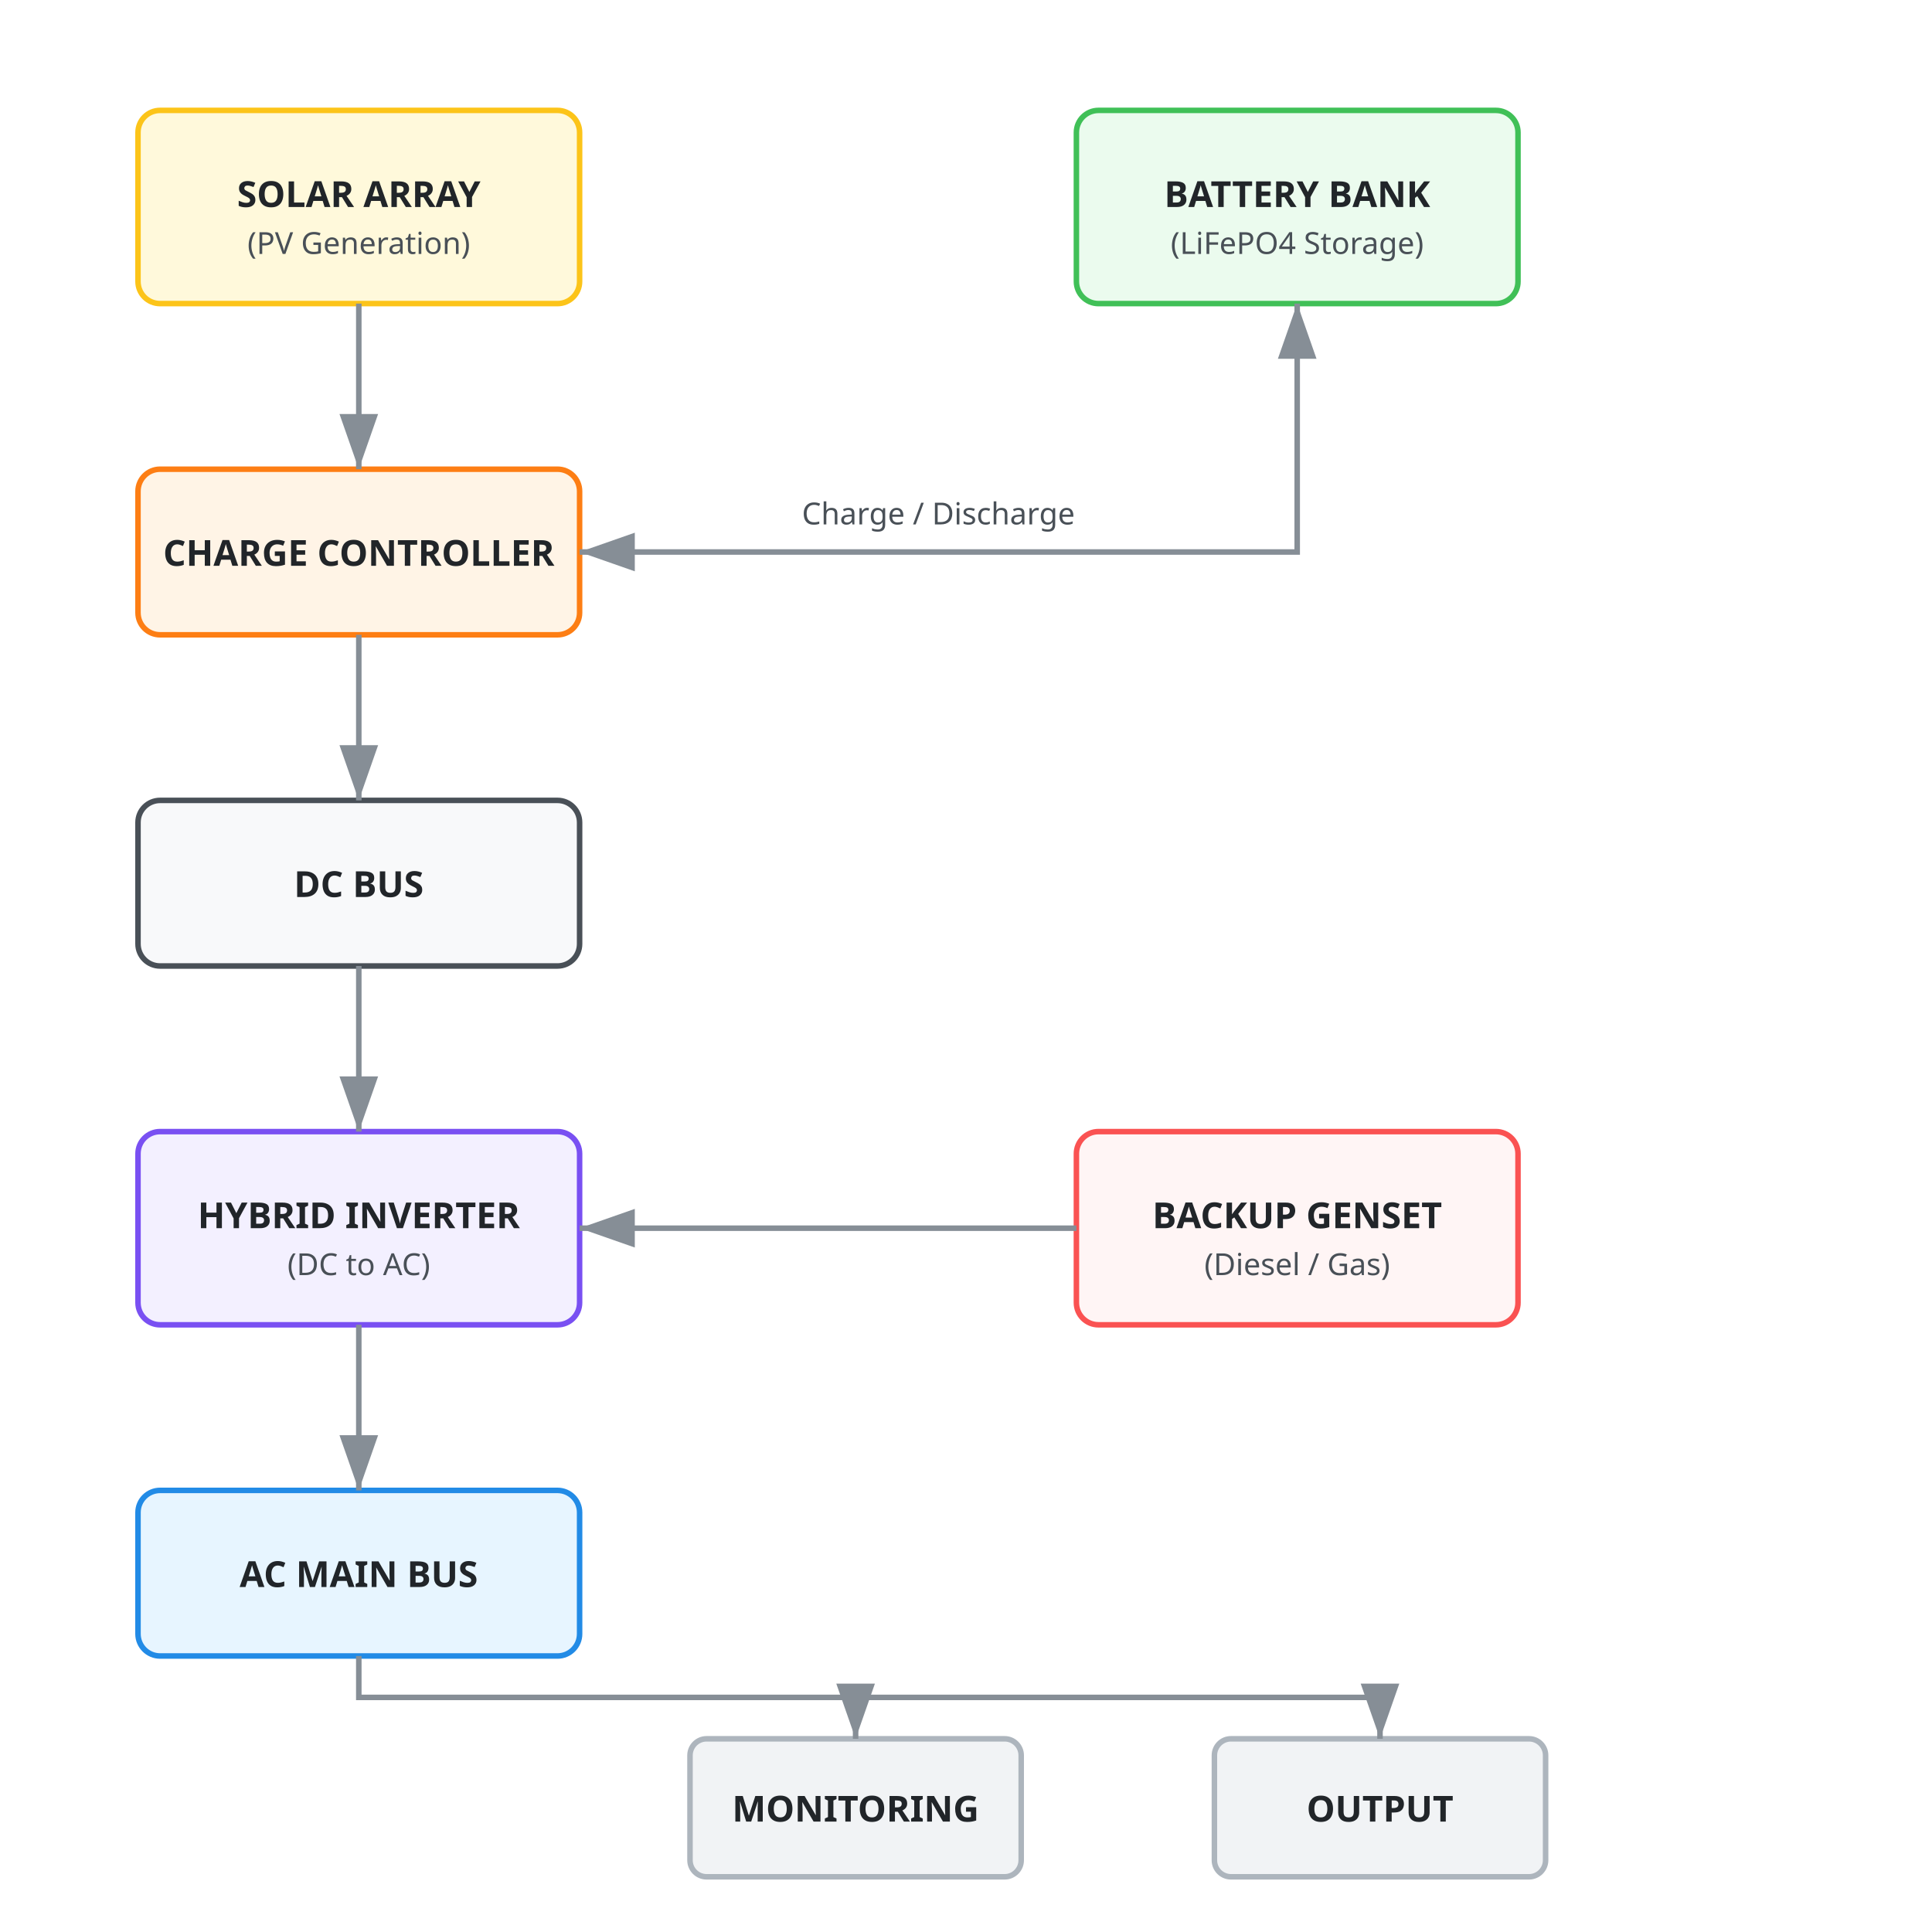
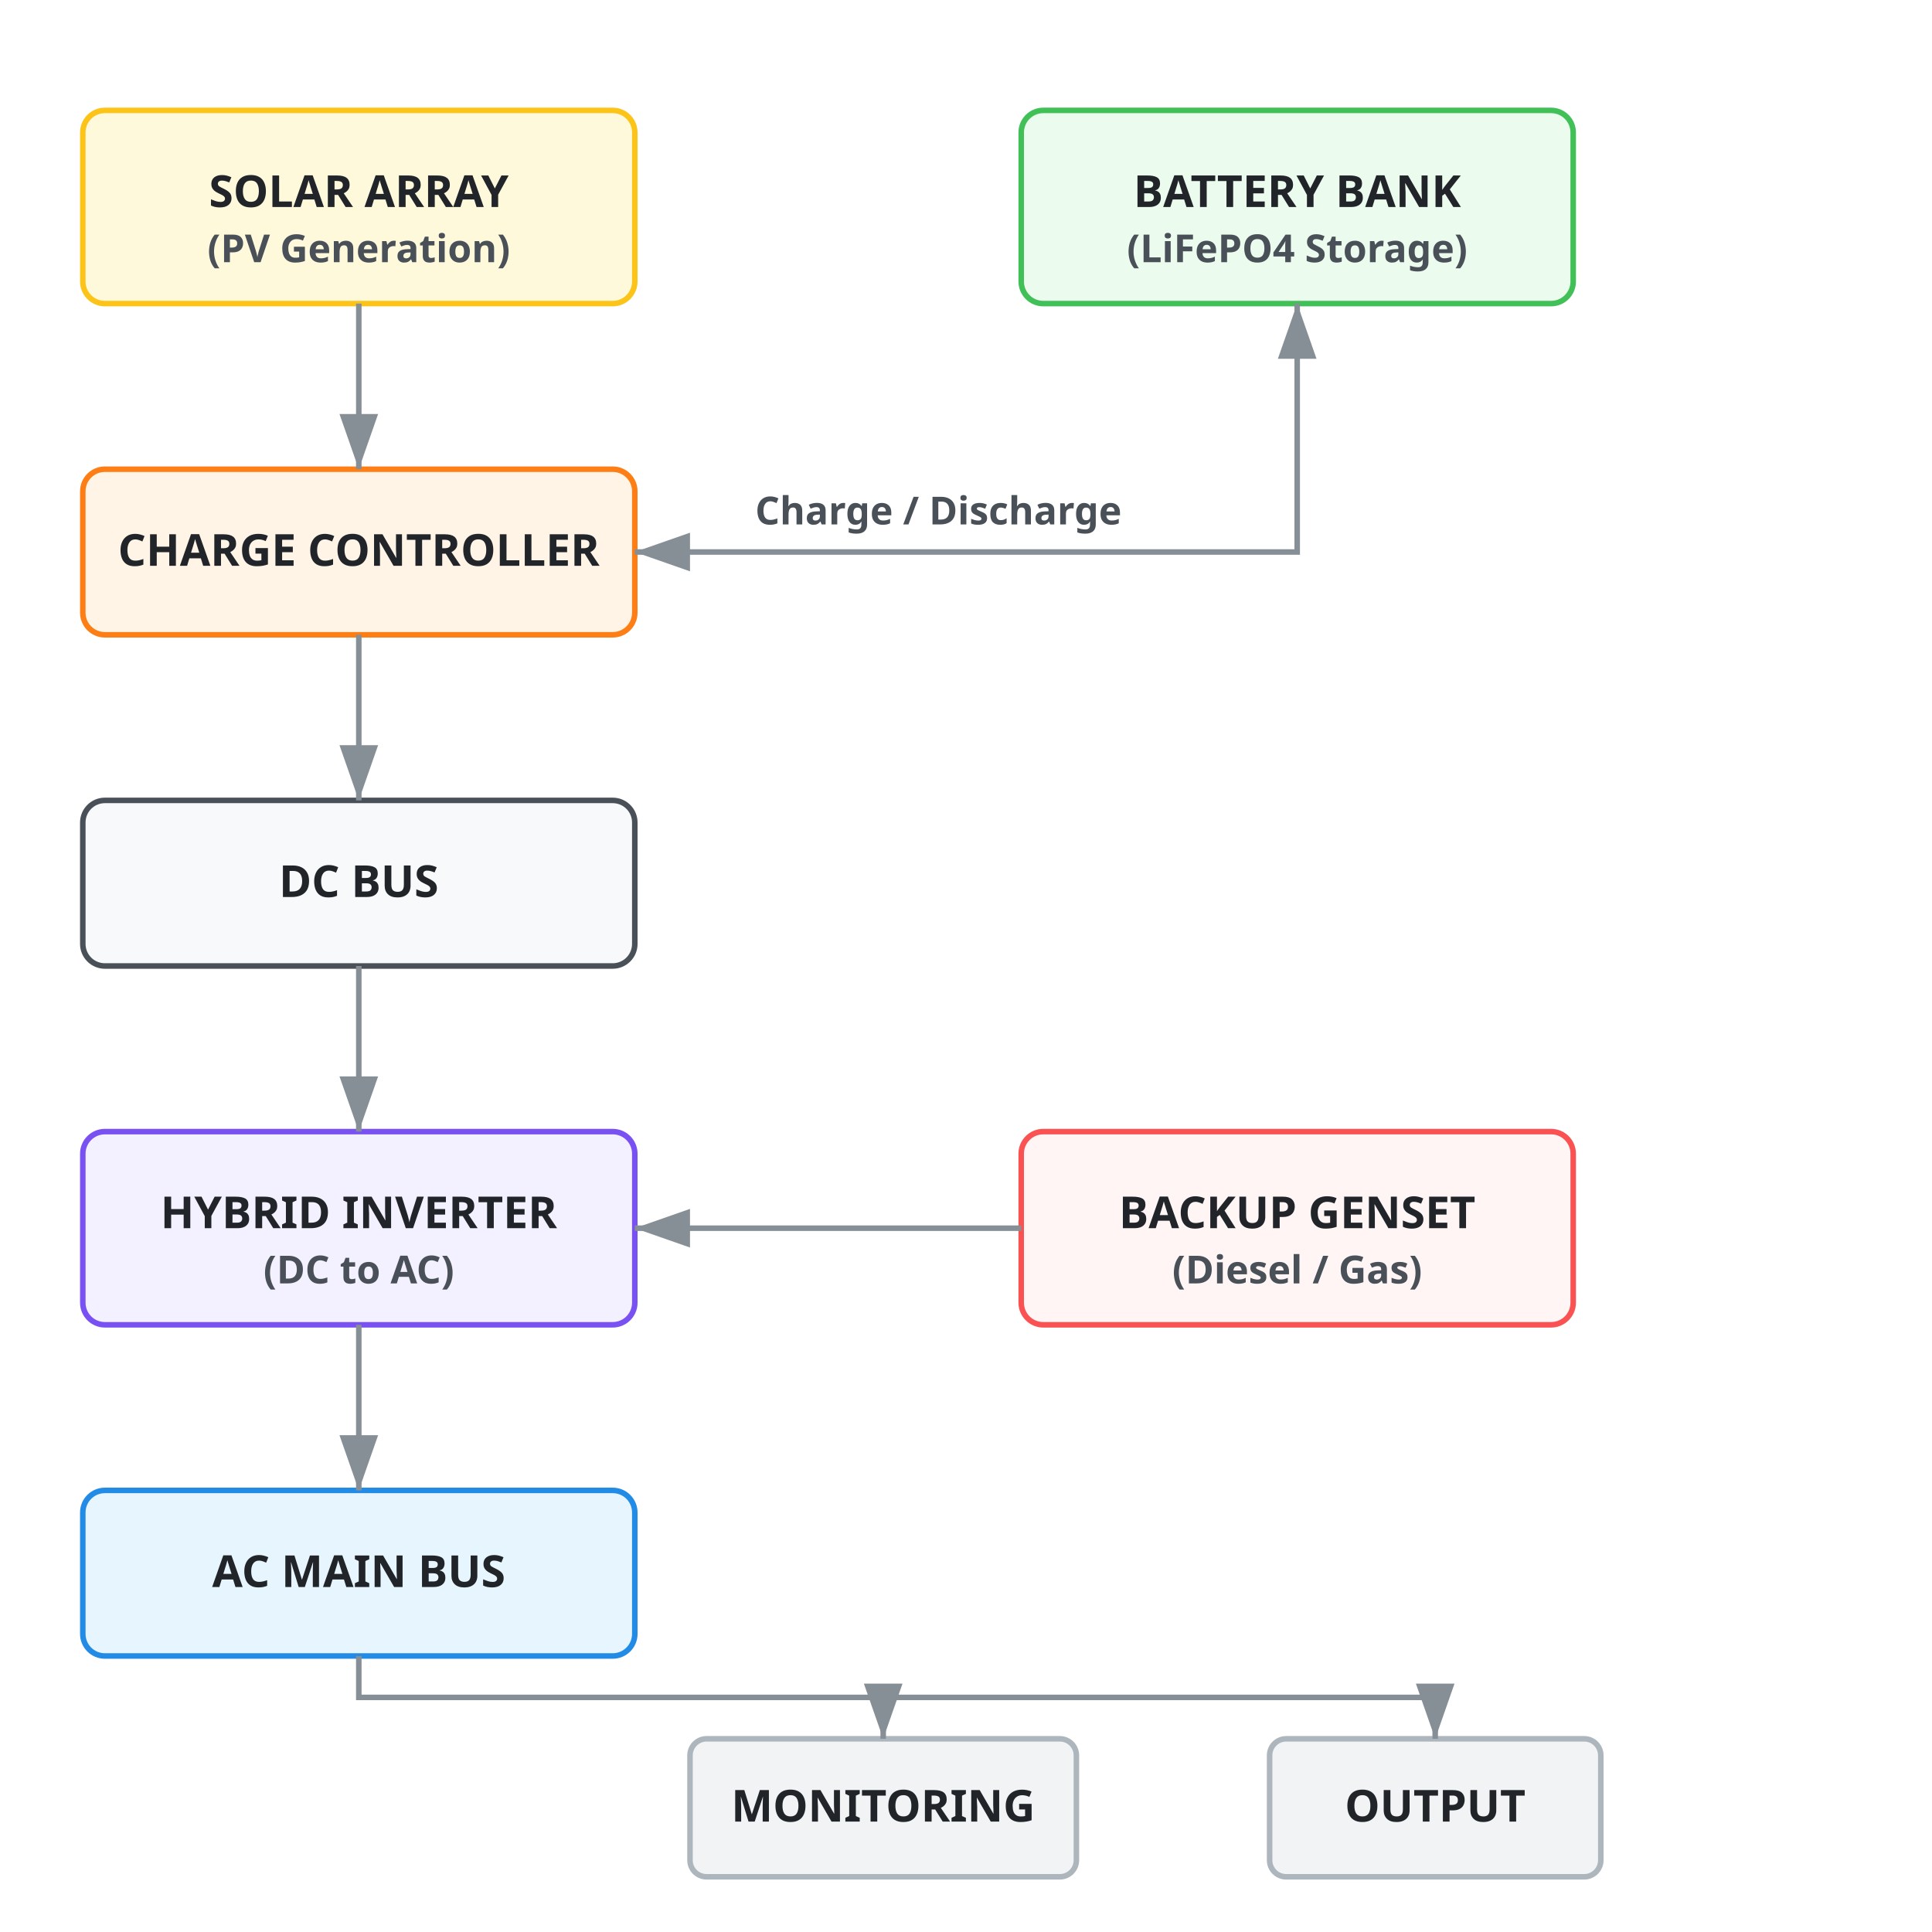
<svg xmlns="http://www.w3.org/2000/svg" width="700" height="700" viewBox="0 0 700 700">
-   <style> .gen { fill: #fff9db; stroke: #fcc419; stroke-width: 2; } /* Generation - Yellow */ .storage { fill: #ebfbee; stroke: #40c057; stroke-width: 2; } /* Storage - Green */ .control { fill: #fff4e6; stroke: #fd7e14; stroke-width: 2; } /* Control - Orange */ .dc { fill: #f8f9fa; stroke: #495057; stroke-width: 2; } /* DC System - Dark Gray */ .conversion { fill: #f3f0ff; stroke: #7950f2; stroke-width: 2; } /* Conversion - Purple */ .backup { fill: #fff5f5; stroke: #fa5252; stroke-width: 2; } /* Backup - Red */ .ac { fill: #e7f5ff; stroke: #228be6; stroke-width: 2; } /* AC System - Blue */ .aux { fill: #f1f3f5; stroke: #adb5bd; stroke-width: 2; } /* Aux - Light Gray */ .node-text { font-family: 'Segoe UI', system-ui, sans-serif; font-size: 13px; font-weight: 600; fill: #212529; text-anchor: middle; } .arrow { stroke: #868e96; stroke-width: 2; fill: none; marker-end: url(#arrowhead); } .arrow-bidirectional { stroke: #868e96; stroke-width: 2; fill: none; marker-end: url(#arrowhead); marker-start: url(#arrowhead-start); } .label-text { font-family: 'Segoe UI', sans-serif; font-size: 11px; fill: #495057; text-anchor: middle; font-weight: 500; } </style>
+   <style> .gen { fill: #fff9db; stroke: #fcc419; stroke-width: 2; } /* Generation - Yellow */ .storage { fill: #ebfbee; stroke: #40c057; stroke-width: 2; } /* Storage - Green */ .control { fill: #fff4e6; stroke: #fd7e14; stroke-width: 2; } /* Control - Orange */ .dc { fill: #f8f9fa; stroke: #495057; stroke-width: 2; } /* DC System - Dark Gray */ .conversion { fill: #f3f0ff; stroke: #7950f2; stroke-width: 2; } /* Conversion - Purple */ .backup { fill: #fff5f5; stroke: #fa5252; stroke-width: 2; } /* Backup - Red */ .ac { fill: #e7f5ff; stroke: #228be6; stroke-width: 2; } /* AC System - Blue */ .aux { fill: #f1f3f5; stroke: #adb5bd; stroke-width: 2; } /* Aux - Light Gray */ .node-text { font-family: 'Segoe UI', system-ui, sans-serif; font-size: 16px; font-weight: 700; fill: #212529; text-anchor: middle; } .arrow { stroke: #868e96; stroke-width: 2; fill: none; marker-end: url(#arrowhead); } .arrow-bidirectional { stroke: #868e96; stroke-width: 2; fill: none; marker-end: url(#arrowhead); marker-start: url(#arrowhead-start); } .label-text { font-family: 'Segoe UI', sans-serif; font-size: 14px; fill: #495057; text-anchor: middle; font-weight: 600; } </style>
  <defs>
    <marker id="arrowhead" markerWidth="10" markerHeight="7" refX="10" refY="3.5" orient="auto">
      <polygon points="0 0, 10 3.5, 0 7" fill="#868e96" />
    </marker>
    <marker id="arrowhead-start" markerWidth="10" markerHeight="7" refX="0" refY="3.5" orient="auto">
      <polygon points="10 0, 0 3.5, 10 7" fill="#868e96" />
    </marker>
  </defs>
-   <rect x="50" y="40" width="160" height="70" rx="8" class="gen" />
+   <rect x="30" y="40" width="200" height="70" rx="8" class="gen" />
  <text x="130" y="75" class="node-text">SOLAR ARRAY</text>
-   <text x="130" y="92" class="label-text">(PV Generation)</text>
-   <rect x="390" y="40" width="160" height="70" rx="8" class="storage" />
+   <text x="130" y="95" class="label-text">(PV Generation)</text>
+   <rect x="370" y="40" width="200" height="70" rx="8" class="storage" />
  <text x="470" y="75" class="node-text">BATTERY BANK</text>
-   <text x="470" y="92" class="label-text">(LiFePO4 Storage)</text>
-   <rect x="50" y="170" width="160" height="60" rx="8" class="control" />
+   <text x="470" y="95" class="label-text">(LiFePO4 Storage)</text>
+   <rect x="30" y="170" width="200" height="60" rx="8" class="control" />
  <text x="130" y="205" class="node-text">CHARGE CONTROLLER</text>
-   <rect x="50" y="290" width="160" height="60" rx="8" class="dc" />
+   <rect x="30" y="290" width="200" height="60" rx="8" class="dc" />
  <text x="130" y="325" class="node-text">DC BUS</text>
-   <rect x="50" y="410" width="160" height="70" rx="8" class="conversion" />
+   <rect x="30" y="410" width="200" height="70" rx="8" class="conversion" />
  <text x="130" y="445" class="node-text">HYBRID INVERTER</text>
-   <text x="130" y="462" class="label-text">(DC to AC)</text>
-   <rect x="390" y="410" width="160" height="70" rx="8" class="backup" />
+   <text x="130" y="465" class="label-text">(DC to AC)</text>
+   <rect x="370" y="410" width="200" height="70" rx="8" class="backup" />
  <text x="470" y="445" class="node-text">BACKUP GENSET</text>
-   <text x="470" y="462" class="label-text">(Diesel / Gas)</text>
-   <rect x="50" y="540" width="160" height="60" rx="8" class="ac" />
+   <text x="470" y="465" class="label-text">(Diesel / Gas)</text>
+   <rect x="30" y="540" width="200" height="60" rx="8" class="ac" />
  <text x="130" y="575" class="node-text">AC MAIN BUS</text>
-   <rect x="250" y="630" width="120" height="50" rx="6" class="aux" />
-   <text x="310" y="660" class="node-text">MONITORING</text>
-   <rect x="440" y="630" width="120" height="50" rx="6" class="aux" />
-   <text x="500" y="660" class="node-text">OUTPUT</text>
+   <rect x="250" y="630" width="140" height="50" rx="6" class="aux" />
+   <text x="320" y="660" class="node-text">MONITORING</text>
+   <rect x="460" y="630" width="120" height="50" rx="6" class="aux" />
+   <text x="520" y="660" class="node-text">OUTPUT</text>
  <line x1="130" y1="110" x2="130" y2="170" class="arrow" />
  <line x1="130" y1="230" x2="130" y2="290" class="arrow" />
  <line x1="130" y1="350" x2="130" y2="410" class="arrow" />
  <line x1="130" y1="480" x2="130" y2="540" class="arrow" />
-   <path d="M 210 200 L 470 200 L 470 110" class="arrow-bidirectional" />
+   <path d="M 230 200 L 470 200 L 470 110" class="arrow-bidirectional" />
  <text x="340" y="190" class="label-text">Charge / Discharge</text>
-   <line x1="390" y1="445" x2="210" y2="445" class="arrow" />
-   <path d="M 130 600 L 130 615 L 310 615 L 310 630" class="arrow" />
-   <path d="M 310 615 L 500 615 L 500 630" class="arrow" />
+   <line x1="370" y1="445" x2="230" y2="445" class="arrow" />
+   <path d="M 130 600 L 130 615 L 320 615 L 320 630" class="arrow" />
+   <path d="M 320 615 L 520 615 L 520 630" class="arrow" />
</svg>
